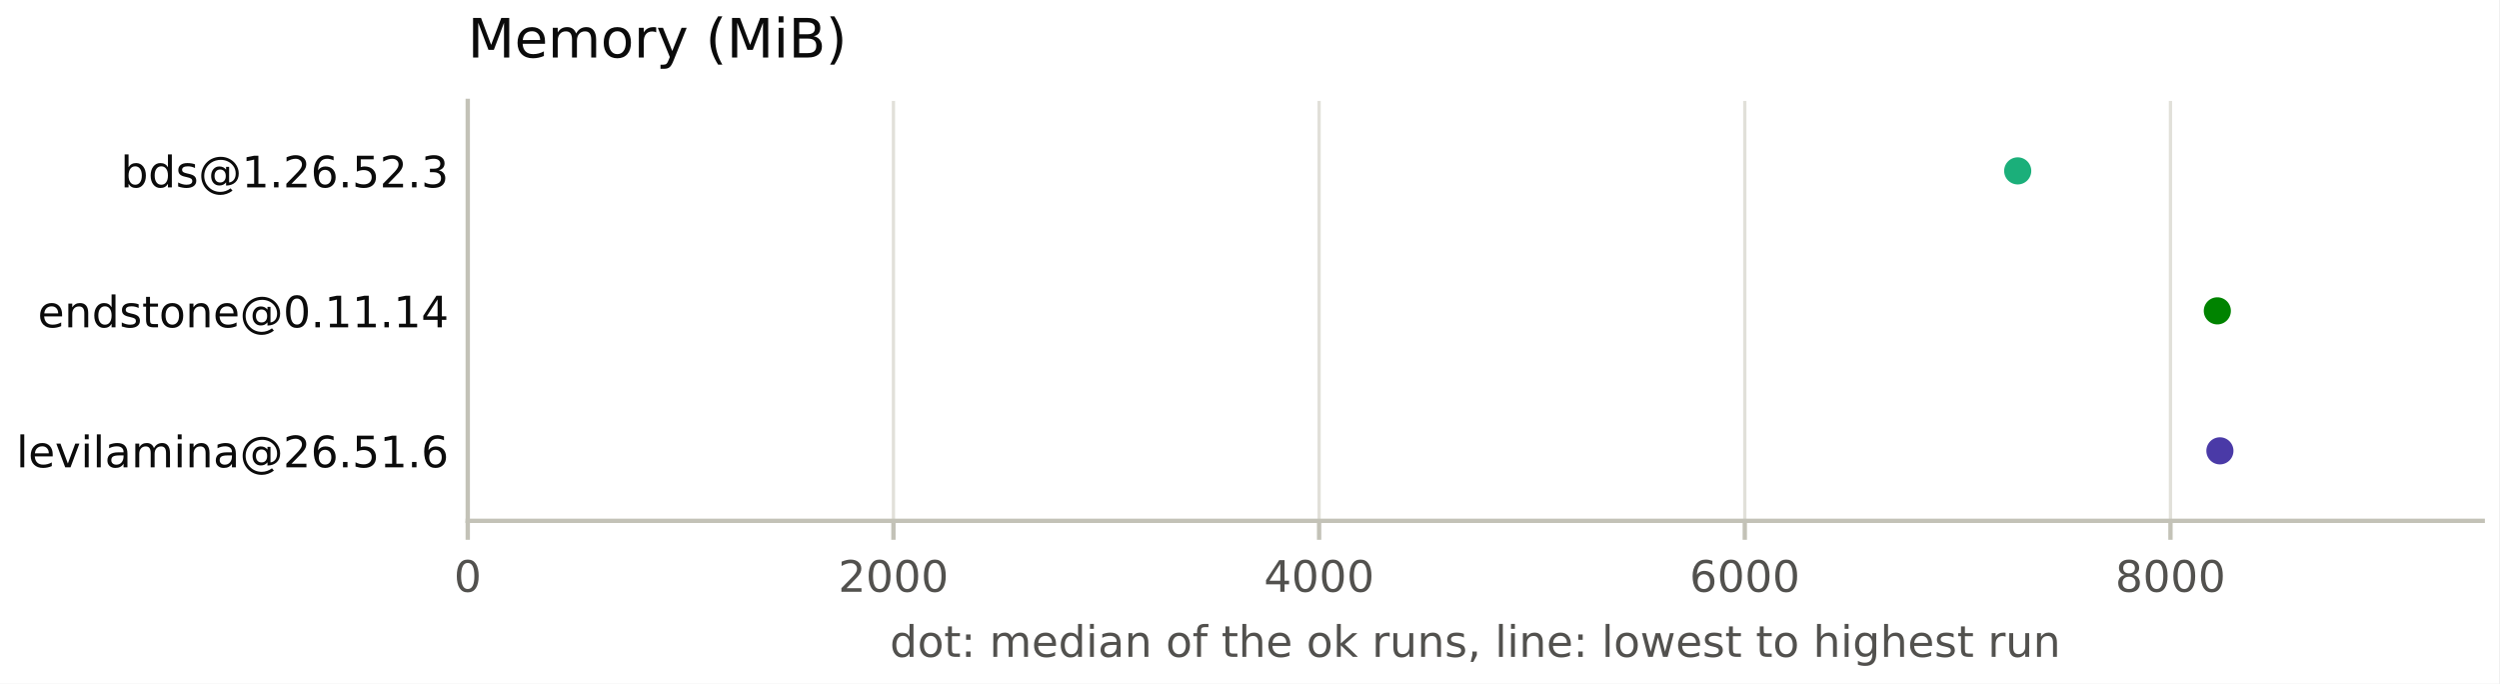
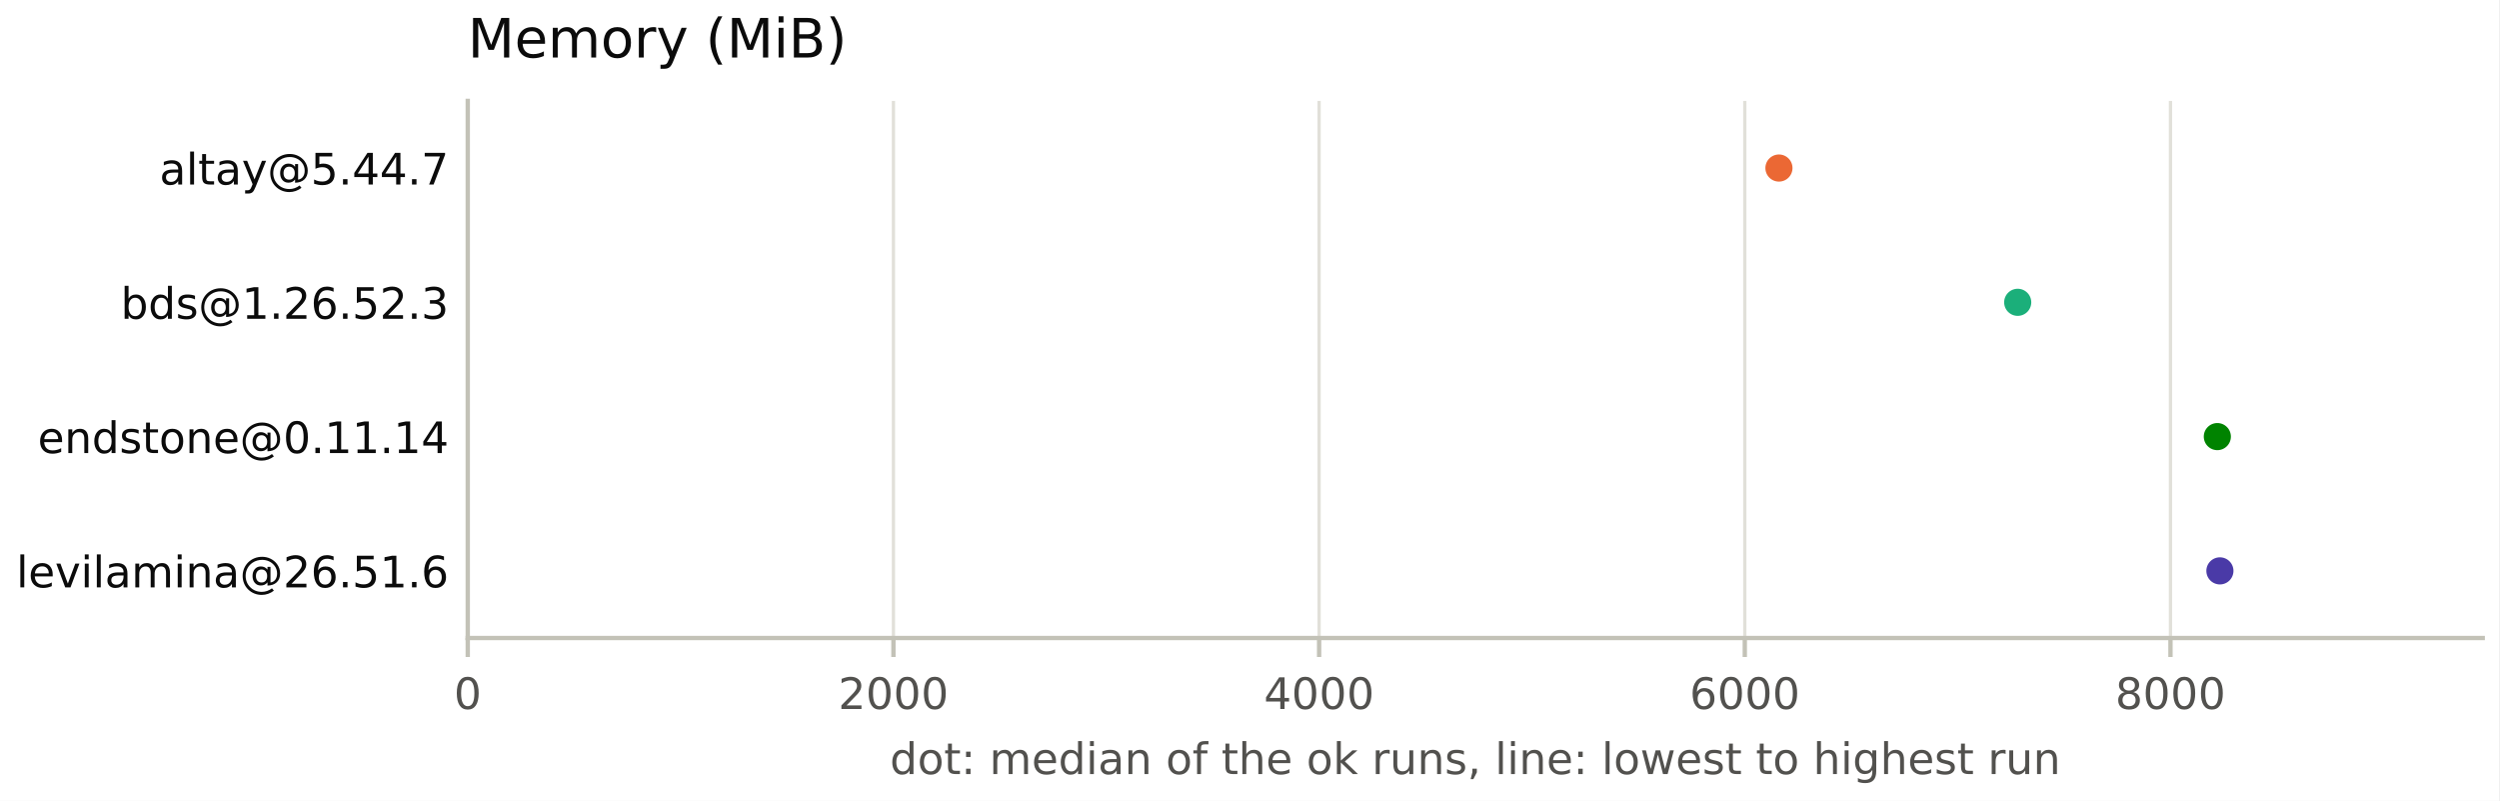
- <svg xmlns="http://www.w3.org/2000/svg" xmlns:xlink="http://www.w3.org/1999/xlink" width="460.8pt" height="126pt" viewBox="0 0 460.8 126" version="1.1">
+ <svg xmlns="http://www.w3.org/2000/svg" xmlns:xlink="http://www.w3.org/1999/xlink" width="460.8pt" height="147.6pt" viewBox="0 0 460.8 147.6" version="1.1">
  <defs>
    <style type="text/css">*{stroke-linejoin: round; stroke-linecap: butt}</style>
  </defs>
  <g id="figure_1">
    <g id="patch_1">
-       <path d="M 0 126  L 460.8 126  L 460.8 0  L 0 0  z " style="fill: #ffffff" />
+       <path d="M 0 147.6  L 460.8 147.6  L 460.8 0  L 0 0  z " style="fill: #ffffff" />
    </g>
    <g id="axes_1">
      <g id="patch_2">
-         <path d="M 86.25 95.999  L 457.8 95.999  L 457.8 18.599  L 86.25 18.599  z " style="fill: #ffffff" />
+         <path d="M 86.25 117.599  L 457.8 117.599  L 457.8 18.599  L 86.25 18.599  z " style="fill: #ffffff" />
      </g>
      <g id="matplotlib.axis_1">
        <g id="xtick_1">
          <g id="line2d_1">
-             <path d="M 86.25 95.999  L 86.25 18.599  " clip-path="url(#p5b6364bfe5)" style="fill: none; stroke: #e1e0d9; stroke-width: 0.6; stroke-linecap: square" />
+             <path d="M 86.25 117.599  L 86.25 18.599  " clip-path="url(#p828ba964da)" style="fill: none; stroke: #e1e0d9; stroke-width: 0.6; stroke-linecap: square" />
          </g>
          <g id="line2d_2">
            <defs>
-               <path id="m02d1c4ae77" d="M 0 0  L 0 3.5  " style="stroke: #c3c2b7; stroke-width: 0.8" />
+               <path id="ma0c1d98216" d="M 0 0  L 0 3.5  " style="stroke: #c3c2b7; stroke-width: 0.8" />
            </defs>
            <g>
-               <use xlink:href="#m02d1c4ae77" x="86.25" y="95.999" style="fill: #c3c2b7; stroke: #c3c2b7; stroke-width: 0.8" />
+               <use xlink:href="#ma0c1d98216" x="86.25" y="117.599" style="fill: #c3c2b7; stroke: #c3c2b7; stroke-width: 0.8" />
            </g>
          </g>
          <g id="text_1">
-             <g style="fill: #52514e" transform="translate(83.70524 109.0773) scale(0.08 -0.08)">
+             <g style="fill: #52514e" transform="translate(83.70524 130.6773) scale(0.08 -0.08)">
              <defs>
                <path id="DejaVuSans-13" d="M 2034 4250  Q 1547 4250 1301 3770  Q 1056 3291 1056 2328  Q 1056 1369 1301 889  Q 1547 409 2034 409  Q 2525 409 2770 889  Q 3016 1369 3016 2328  Q 3016 3291 2770 3770  Q 2525 4250 2034 4250  z M 2034 4750  Q 2819 4750 3233 4129  Q 3647 3509 3647 2328  Q 3647 1150 3233 529  Q 2819 -91 2034 -91  Q 1250 -91 836 529  Q 422 1150 422 2328  Q 422 3509 836 4129  Q 1250 4750 2034 4750  z " transform="scale(0.015625)" />
              </defs>
              <use xlink:href="#DejaVuSans-13" />
            </g>
          </g>
        </g>
        <g id="xtick_2">
          <g id="line2d_3">
-             <path d="M 164.743 95.999  L 164.743 18.599  " clip-path="url(#p5b6364bfe5)" style="fill: none; stroke: #e1e0d9; stroke-width: 0.6; stroke-linecap: square" />
+             <path d="M 164.743 117.599  L 164.743 18.599  " clip-path="url(#p828ba964da)" style="fill: none; stroke: #e1e0d9; stroke-width: 0.6; stroke-linecap: square" />
          </g>
          <g id="line2d_4">
            <g>
-               <use xlink:href="#m02d1c4ae77" x="164.743" y="95.999" style="fill: #c3c2b7; stroke: #c3c2b7; stroke-width: 0.8" />
+               <use xlink:href="#ma0c1d98216" x="164.743" y="117.599" style="fill: #c3c2b7; stroke: #c3c2b7; stroke-width: 0.8" />
            </g>
          </g>
          <g id="text_2">
-             <g style="fill: #52514e" transform="translate(154.5631 109.0773) scale(0.08 -0.08)">
+             <g style="fill: #52514e" transform="translate(154.5631 130.6773) scale(0.08 -0.08)">
              <defs>
                <path id="DejaVuSans-15" d="M 1228 531  L 3431 531  L 3431 0  L 469 0  L 469 531  Q 828 903 1448 1529  Q 2069 2156 2228 2338  Q 2531 2678 2651 2914  Q 2772 3150 2772 3378  Q 2772 3750 2511 3984  Q 2250 4219 1831 4219  Q 1534 4219 1204 4116  Q 875 4013 500 3803  L 500 4441  Q 881 4594 1212 4672  Q 1544 4750 1819 4750  Q 2544 4750 2975 4387  Q 3406 4025 3406 3419  Q 3406 3131 3298 2873  Q 3191 2616 2906 2266  Q 2828 2175 2409 1742  Q 1991 1309 1228 531  z " transform="scale(0.015625)" />
              </defs>
              <use xlink:href="#DejaVuSans-15" />
              <use xlink:href="#DejaVuSans-13" transform="translate(63.625 0)" />
              <use xlink:href="#DejaVuSans-13" transform="translate(127.25 0)" />
              <use xlink:href="#DejaVuSans-13" transform="translate(190.875 0)" />
            </g>
          </g>
        </g>
        <g id="xtick_3">
          <g id="line2d_5">
-             <path d="M 243.236 95.999  L 243.236 18.599  " clip-path="url(#p5b6364bfe5)" style="fill: none; stroke: #e1e0d9; stroke-width: 0.6; stroke-linecap: square" />
+             <path d="M 243.236 117.599  L 243.236 18.599  " clip-path="url(#p828ba964da)" style="fill: none; stroke: #e1e0d9; stroke-width: 0.6; stroke-linecap: square" />
          </g>
          <g id="line2d_6">
            <g>
-               <use xlink:href="#m02d1c4ae77" x="243.236" y="95.999" style="fill: #c3c2b7; stroke: #c3c2b7; stroke-width: 0.8" />
+               <use xlink:href="#ma0c1d98216" x="243.236" y="117.599" style="fill: #c3c2b7; stroke: #c3c2b7; stroke-width: 0.8" />
            </g>
          </g>
          <g id="text_3">
-             <g style="fill: #52514e" transform="translate(233.056 109.0773) scale(0.08 -0.08)">
+             <g style="fill: #52514e" transform="translate(233.056 130.6773) scale(0.08 -0.08)">
              <defs>
                <path id="DejaVuSans-17" d="M 2419 4116  L 825 1625  L 2419 1625  L 2419 4116  z M 2253 4666  L 3047 4666  L 3047 1625  L 3713 1625  L 3713 1100  L 3047 1100  L 3047 0  L 2419 0  L 2419 1100  L 313 1100  L 313 1709  L 2253 4666  z " transform="scale(0.015625)" />
              </defs>
              <use xlink:href="#DejaVuSans-17" />
              <use xlink:href="#DejaVuSans-13" transform="translate(63.625 0)" />
              <use xlink:href="#DejaVuSans-13" transform="translate(127.25 0)" />
              <use xlink:href="#DejaVuSans-13" transform="translate(190.875 0)" />
            </g>
          </g>
        </g>
        <g id="xtick_4">
          <g id="line2d_7">
-             <path d="M 321.729 95.999  L 321.729 18.599  " clip-path="url(#p5b6364bfe5)" style="fill: none; stroke: #e1e0d9; stroke-width: 0.6; stroke-linecap: square" />
+             <path d="M 321.729 117.599  L 321.729 18.599  " clip-path="url(#p828ba964da)" style="fill: none; stroke: #e1e0d9; stroke-width: 0.6; stroke-linecap: square" />
          </g>
          <g id="line2d_8">
            <g>
-               <use xlink:href="#m02d1c4ae77" x="321.729" y="95.999" style="fill: #c3c2b7; stroke: #c3c2b7; stroke-width: 0.8" />
+               <use xlink:href="#ma0c1d98216" x="321.729" y="117.599" style="fill: #c3c2b7; stroke: #c3c2b7; stroke-width: 0.8" />
            </g>
          </g>
          <g id="text_4">
-             <g style="fill: #52514e" transform="translate(311.5489 109.0773) scale(0.08 -0.08)">
+             <g style="fill: #52514e" transform="translate(311.5489 130.6773) scale(0.08 -0.08)">
              <defs>
                <path id="DejaVuSans-19" d="M 2113 2584  Q 1688 2584 1439 2293  Q 1191 2003 1191 1497  Q 1191 994 1439 701  Q 1688 409 2113 409  Q 2538 409 2786 701  Q 3034 994 3034 1497  Q 3034 2003 2786 2293  Q 2538 2584 2113 2584  z M 3366 4563  L 3366 3988  Q 3128 4100 2886 4159  Q 2644 4219 2406 4219  Q 1781 4219 1451 3797  Q 1122 3375 1075 2522  Q 1259 2794 1537 2939  Q 1816 3084 2150 3084  Q 2853 3084 3261 2657  Q 3669 2231 3669 1497  Q 3669 778 3244 343  Q 2819 -91 2113 -91  Q 1303 -91 875 529  Q 447 1150 447 2328  Q 447 3434 972 4092  Q 1497 4750 2381 4750  Q 2619 4750 2861 4703  Q 3103 4656 3366 4563  z " transform="scale(0.015625)" />
              </defs>
              <use xlink:href="#DejaVuSans-19" />
              <use xlink:href="#DejaVuSans-13" transform="translate(63.625 0)" />
              <use xlink:href="#DejaVuSans-13" transform="translate(127.25 0)" />
              <use xlink:href="#DejaVuSans-13" transform="translate(190.875 0)" />
            </g>
          </g>
        </g>
        <g id="xtick_5">
          <g id="line2d_9">
-             <path d="M 400.222 95.999  L 400.222 18.599  " clip-path="url(#p5b6364bfe5)" style="fill: none; stroke: #e1e0d9; stroke-width: 0.6; stroke-linecap: square" />
+             <path d="M 400.222 117.599  L 400.222 18.599  " clip-path="url(#p828ba964da)" style="fill: none; stroke: #e1e0d9; stroke-width: 0.6; stroke-linecap: square" />
          </g>
          <g id="line2d_10">
            <g>
-               <use xlink:href="#m02d1c4ae77" x="400.222" y="95.999" style="fill: #c3c2b7; stroke: #c3c2b7; stroke-width: 0.8" />
+               <use xlink:href="#ma0c1d98216" x="400.222" y="117.599" style="fill: #c3c2b7; stroke: #c3c2b7; stroke-width: 0.8" />
            </g>
          </g>
          <g id="text_5">
-             <g style="fill: #52514e" transform="translate(390.0418 109.0773) scale(0.08 -0.08)">
+             <g style="fill: #52514e" transform="translate(390.0418 130.6773) scale(0.08 -0.08)">
              <defs>
                <path id="DejaVuSans-1b" d="M 2034 2216  Q 1584 2216 1326 1975  Q 1069 1734 1069 1313  Q 1069 891 1326 650  Q 1584 409 2034 409  Q 2484 409 2743 651  Q 3003 894 3003 1313  Q 3003 1734 2745 1975  Q 2488 2216 2034 2216  z M 1403 2484  Q 997 2584 770 2862  Q 544 3141 544 3541  Q 544 4100 942 4425  Q 1341 4750 2034 4750  Q 2731 4750 3128 4425  Q 3525 4100 3525 3541  Q 3525 3141 3298 2862  Q 3072 2584 2669 2484  Q 3125 2378 3379 2068  Q 3634 1759 3634 1313  Q 3634 634 3220 271  Q 2806 -91 2034 -91  Q 1263 -91 848 271  Q 434 634 434 1313  Q 434 1759 690 2068  Q 947 2378 1403 2484  z M 1172 3481  Q 1172 3119 1398 2916  Q 1625 2713 2034 2713  Q 2441 2713 2670 2916  Q 2900 3119 2900 3481  Q 2900 3844 2670 4047  Q 2441 4250 2034 4250  Q 1625 4250 1398 4047  Q 1172 3844 1172 3481  z " transform="scale(0.015625)" />
              </defs>
              <use xlink:href="#DejaVuSans-1b" />
              <use xlink:href="#DejaVuSans-13" transform="translate(63.625 0)" />
              <use xlink:href="#DejaVuSans-13" transform="translate(127.25 0)" />
              <use xlink:href="#DejaVuSans-13" transform="translate(190.875 0)" />
            </g>
          </g>
        </g>
        <g id="text_6">
-           <g style="fill: #52514e" transform="translate(164.0894 121.0779) scale(0.08 -0.08)">
+           <g style="fill: #52514e" transform="translate(164.0894 142.6779) scale(0.08 -0.08)">
            <defs>
              <path id="DejaVuSans-47" d="M 2906 2969  L 2906 4863  L 3481 4863  L 3481 0  L 2906 0  L 2906 525  Q 2725 213 2448 61  Q 2172 -91 1784 -91  Q 1150 -91 751 415  Q 353 922 353 1747  Q 353 2572 751 3078  Q 1150 3584 1784 3584  Q 2172 3584 2448 3432  Q 2725 3281 2906 2969  z M 947 1747  Q 947 1113 1208 752  Q 1469 391 1925 391  Q 2381 391 2643 752  Q 2906 1113 2906 1747  Q 2906 2381 2643 2742  Q 2381 3103 1925 3103  Q 1469 3103 1208 2742  Q 947 2381 947 1747  z " transform="scale(0.015625)" />
              <path id="DejaVuSans-52" d="M 1959 3097  Q 1497 3097 1228 2736  Q 959 2375 959 1747  Q 959 1119 1226 758  Q 1494 397 1959 397  Q 2419 397 2687 759  Q 2956 1122 2956 1747  Q 2956 2369 2687 2733  Q 2419 3097 1959 3097  z M 1959 3584  Q 2709 3584 3137 3096  Q 3566 2609 3566 1747  Q 3566 888 3137 398  Q 2709 -91 1959 -91  Q 1206 -91 779 398  Q 353 888 353 1747  Q 353 2609 779 3096  Q 1206 3584 1959 3584  z " transform="scale(0.015625)" />
              <path id="DejaVuSans-57" d="M 1172 4494  L 1172 3500  L 2356 3500  L 2356 3053  L 1172 3053  L 1172 1153  Q 1172 725 1289 603  Q 1406 481 1766 481  L 2356 481  L 2356 0  L 1766 0  Q 1100 0 847 248  Q 594 497 594 1153  L 594 3053  L 172 3053  L 172 3500  L 594 3500  L 594 4494  L 1172 4494  z " transform="scale(0.015625)" />
              <path id="DejaVuSans-1d" d="M 750 794  L 1409 794  L 1409 0  L 750 0  L 750 794  z M 750 3309  L 1409 3309  L 1409 2516  L 750 2516  L 750 3309  z " transform="scale(0.015625)" />
              <path id="DejaVuSans-3" transform="scale(0.015625)" />
              <path id="DejaVuSans-50" d="M 3328 2828  Q 3544 3216 3844 3400  Q 4144 3584 4550 3584  Q 5097 3584 5394 3201  Q 5691 2819 5691 2113  L 5691 0  L 5113 0  L 5113 2094  Q 5113 2597 4934 2840  Q 4756 3084 4391 3084  Q 3944 3084 3684 2787  Q 3425 2491 3425 1978  L 3425 0  L 2847 0  L 2847 2094  Q 2847 2600 2669 2842  Q 2491 3084 2119 3084  Q 1678 3084 1418 2786  Q 1159 2488 1159 1978  L 1159 0  L 581 0  L 581 3500  L 1159 3500  L 1159 2956  Q 1356 3278 1631 3431  Q 1906 3584 2284 3584  Q 2666 3584 2933 3390  Q 3200 3197 3328 2828  z " transform="scale(0.015625)" />
              <path id="DejaVuSans-48" d="M 3597 1894  L 3597 1613  L 953 1613  Q 991 1019 1311 708  Q 1631 397 2203 397  Q 2534 397 2845 478  Q 3156 559 3463 722  L 3463 178  Q 3153 47 2828 -22  Q 2503 -91 2169 -91  Q 1331 -91 842 396  Q 353 884 353 1716  Q 353 2575 817 3079  Q 1281 3584 2069 3584  Q 2775 3584 3186 3129  Q 3597 2675 3597 1894  z M 3022 2063  Q 3016 2534 2758 2815  Q 2500 3097 2075 3097  Q 1594 3097 1305 2825  Q 1016 2553 972 2059  L 3022 2063  z " transform="scale(0.015625)" />
              <path id="DejaVuSans-4c" d="M 603 3500  L 1178 3500  L 1178 0  L 603 0  L 603 3500  z M 603 4863  L 1178 4863  L 1178 4134  L 603 4134  L 603 4863  z " transform="scale(0.015625)" />
              <path id="DejaVuSans-44" d="M 2194 1759  Q 1497 1759 1228 1600  Q 959 1441 959 1056  Q 959 750 1161 570  Q 1363 391 1709 391  Q 2188 391 2477 730  Q 2766 1069 2766 1631  L 2766 1759  L 2194 1759  z M 3341 1997  L 3341 0  L 2766 0  L 2766 531  Q 2569 213 2275 61  Q 1981 -91 1556 -91  Q 1019 -91 701 211  Q 384 513 384 1019  Q 384 1609 779 1909  Q 1175 2209 1959 2209  L 2766 2209  L 2766 2266  Q 2766 2663 2505 2880  Q 2244 3097 1772 3097  Q 1472 3097 1187 3025  Q 903 2953 641 2809  L 641 3341  Q 956 3463 1253 3523  Q 1550 3584 1831 3584  Q 2591 3584 2966 3190  Q 3341 2797 3341 1997  z " transform="scale(0.015625)" />
              <path id="DejaVuSans-51" d="M 3513 2113  L 3513 0  L 2938 0  L 2938 2094  Q 2938 2591 2744 2837  Q 2550 3084 2163 3084  Q 1697 3084 1428 2787  Q 1159 2491 1159 1978  L 1159 0  L 581 0  L 581 3500  L 1159 3500  L 1159 2956  Q 1366 3272 1645 3428  Q 1925 3584 2291 3584  Q 2894 3584 3203 3211  Q 3513 2838 3513 2113  z " transform="scale(0.015625)" />
              <path id="DejaVuSans-49" d="M 2375 4863  L 2375 4384  L 1825 4384  Q 1516 4384 1395 4259  Q 1275 4134 1275 3809  L 1275 3500  L 2222 3500  L 2222 3053  L 1275 3053  L 1275 0  L 697 0  L 697 3053  L 147 3053  L 147 3500  L 697 3500  L 697 3744  Q 697 4328 969 4595  Q 1241 4863 1831 4863  L 2375 4863  z " transform="scale(0.015625)" />
              <path id="DejaVuSans-4b" d="M 3513 2113  L 3513 0  L 2938 0  L 2938 2094  Q 2938 2591 2744 2837  Q 2550 3084 2163 3084  Q 1697 3084 1428 2787  Q 1159 2491 1159 1978  L 1159 0  L 581 0  L 581 4863  L 1159 4863  L 1159 2956  Q 1366 3272 1645 3428  Q 1925 3584 2291 3584  Q 2894 3584 3203 3211  Q 3513 2838 3513 2113  z " transform="scale(0.015625)" />
              <path id="DejaVuSans-4e" d="M 581 4863  L 1159 4863  L 1159 1991  L 2875 3500  L 3609 3500  L 1753 1863  L 3688 0  L 2938 0  L 1159 1709  L 1159 0  L 581 0  L 581 4863  z " transform="scale(0.015625)" />
              <path id="DejaVuSans-55" d="M 2631 2963  Q 2534 3019 2420 3045  Q 2306 3072 2169 3072  Q 1681 3072 1420 2755  Q 1159 2438 1159 1844  L 1159 0  L 581 0  L 581 3500  L 1159 3500  L 1159 2956  Q 1341 3275 1631 3429  Q 1922 3584 2338 3584  Q 2397 3584 2469 3576  Q 2541 3569 2628 3553  L 2631 2963  z " transform="scale(0.015625)" />
              <path id="DejaVuSans-58" d="M 544 1381  L 544 3500  L 1119 3500  L 1119 1403  Q 1119 906 1312 657  Q 1506 409 1894 409  Q 2359 409 2629 706  Q 2900 1003 2900 1516  L 2900 3500  L 3475 3500  L 3475 0  L 2900 0  L 2900 538  Q 2691 219 2414 64  Q 2138 -91 1772 -91  Q 1169 -91 856 284  Q 544 659 544 1381  z M 1991 3584  L 1991 3584  z " transform="scale(0.015625)" />
              <path id="DejaVuSans-56" d="M 2834 3397  L 2834 2853  Q 2591 2978 2328 3040  Q 2066 3103 1784 3103  Q 1356 3103 1142 2972  Q 928 2841 928 2578  Q 928 2378 1081 2264  Q 1234 2150 1697 2047  L 1894 2003  Q 2506 1872 2764 1633  Q 3022 1394 3022 966  Q 3022 478 2636 193  Q 2250 -91 1575 -91  Q 1294 -91 989 -36  Q 684 19 347 128  L 347 722  Q 666 556 975 473  Q 1284 391 1588 391  Q 1994 391 2212 530  Q 2431 669 2431 922  Q 2431 1156 2273 1281  Q 2116 1406 1581 1522  L 1381 1569  Q 847 1681 609 1914  Q 372 2147 372 2553  Q 372 3047 722 3315  Q 1072 3584 1716 3584  Q 2034 3584 2315 3537  Q 2597 3491 2834 3397  z " transform="scale(0.015625)" />
              <path id="DejaVuSans-f" d="M 750 794  L 1409 794  L 1409 256  L 897 -744  L 494 -744  L 750 256  L 750 794  z " transform="scale(0.015625)" />
              <path id="DejaVuSans-4f" d="M 603 4863  L 1178 4863  L 1178 0  L 603 0  L 603 4863  z " transform="scale(0.015625)" />
              <path id="DejaVuSans-5a" d="M 269 3500  L 844 3500  L 1563 769  L 2278 3500  L 2956 3500  L 3675 769  L 4391 3500  L 4966 3500  L 4050 0  L 3372 0  L 2619 2869  L 1863 0  L 1184 0  L 269 3500  z " transform="scale(0.015625)" />
              <path id="DejaVuSans-4a" d="M 2906 1791  Q 2906 2416 2648 2759  Q 2391 3103 1925 3103  Q 1463 3103 1205 2759  Q 947 2416 947 1791  Q 947 1169 1205 825  Q 1463 481 1925 481  Q 2391 481 2648 825  Q 2906 1169 2906 1791  z M 3481 434  Q 3481 -459 3084 -895  Q 2688 -1331 1869 -1331  Q 1566 -1331 1297 -1286  Q 1028 -1241 775 -1147  L 775 -588  Q 1028 -725 1275 -790  Q 1522 -856 1778 -856  Q 2344 -856 2625 -561  Q 2906 -266 2906 331  L 2906 616  Q 2728 306 2450 153  Q 2172 0 1784 0  Q 1141 0 747 490  Q 353 981 353 1791  Q 353 2603 747 3093  Q 1141 3584 1784 3584  Q 2172 3584 2450 3431  Q 2728 3278 2906 2969  L 2906 3500  L 3481 3500  L 3481 434  z " transform="scale(0.015625)" />
            </defs>
            <use xlink:href="#DejaVuSans-47" />
            <use xlink:href="#DejaVuSans-52" transform="translate(63.48438 0)" />
            <use xlink:href="#DejaVuSans-57" transform="translate(124.6719 0)" />
            <use xlink:href="#DejaVuSans-1d" transform="translate(163.875 0)" />
            <use xlink:href="#DejaVuSans-3" transform="translate(197.5625 0)" />
            <use xlink:href="#DejaVuSans-50" transform="translate(229.3438 0)" />
            <use xlink:href="#DejaVuSans-48" transform="translate(326.75 0)" />
            <use xlink:href="#DejaVuSans-47" transform="translate(388.2812 0)" />
            <use xlink:href="#DejaVuSans-4c" transform="translate(451.7656 0)" />
            <use xlink:href="#DejaVuSans-44" transform="translate(479.5469 0)" />
            <use xlink:href="#DejaVuSans-51" transform="translate(540.8281 0)" />
            <use xlink:href="#DejaVuSans-3" transform="translate(604.2031 0)" />
            <use xlink:href="#DejaVuSans-52" transform="translate(635.9844 0)" />
            <use xlink:href="#DejaVuSans-49" transform="translate(697.1719 0)" />
            <use xlink:href="#DejaVuSans-3" transform="translate(732.375 0)" />
            <use xlink:href="#DejaVuSans-57" transform="translate(764.1562 0)" />
            <use xlink:href="#DejaVuSans-4b" transform="translate(803.3594 0)" />
            <use xlink:href="#DejaVuSans-48" transform="translate(866.7344 0)" />
            <use xlink:href="#DejaVuSans-3" transform="translate(928.2656 0)" />
            <use xlink:href="#DejaVuSans-52" transform="translate(960.0469 0)" />
            <use xlink:href="#DejaVuSans-4e" transform="translate(1021.234 0)" />
            <use xlink:href="#DejaVuSans-3" transform="translate(1079.141 0)" />
            <use xlink:href="#DejaVuSans-55" transform="translate(1110.922 0)" />
            <use xlink:href="#DejaVuSans-58" transform="translate(1152.031 0)" />
            <use xlink:href="#DejaVuSans-51" transform="translate(1215.406 0)" />
            <use xlink:href="#DejaVuSans-56" transform="translate(1278.781 0)" />
            <use xlink:href="#DejaVuSans-f" transform="translate(1330.875 0)" />
            <use xlink:href="#DejaVuSans-3" transform="translate(1362.656 0)" />
            <use xlink:href="#DejaVuSans-4f" transform="translate(1394.438 0)" />
            <use xlink:href="#DejaVuSans-4c" transform="translate(1422.219 0)" />
            <use xlink:href="#DejaVuSans-51" transform="translate(1450 0)" />
            <use xlink:href="#DejaVuSans-48" transform="translate(1513.375 0)" />
            <use xlink:href="#DejaVuSans-1d" transform="translate(1574.906 0)" />
            <use xlink:href="#DejaVuSans-3" transform="translate(1608.594 0)" />
            <use xlink:href="#DejaVuSans-4f" transform="translate(1640.375 0)" />
            <use xlink:href="#DejaVuSans-52" transform="translate(1668.156 0)" />
            <use xlink:href="#DejaVuSans-5a" transform="translate(1729.344 0)" />
            <use xlink:href="#DejaVuSans-48" transform="translate(1811.125 0)" />
            <use xlink:href="#DejaVuSans-56" transform="translate(1872.656 0)" />
            <use xlink:href="#DejaVuSans-57" transform="translate(1924.75 0)" />
            <use xlink:href="#DejaVuSans-3" transform="translate(1963.953 0)" />
            <use xlink:href="#DejaVuSans-57" transform="translate(1995.734 0)" />
            <use xlink:href="#DejaVuSans-52" transform="translate(2034.938 0)" />
            <use xlink:href="#DejaVuSans-3" transform="translate(2096.125 0)" />
            <use xlink:href="#DejaVuSans-4b" transform="translate(2127.906 0)" />
            <use xlink:href="#DejaVuSans-4c" transform="translate(2191.281 0)" />
            <use xlink:href="#DejaVuSans-4a" transform="translate(2219.062 0)" />
            <use xlink:href="#DejaVuSans-4b" transform="translate(2282.547 0)" />
            <use xlink:href="#DejaVuSans-48" transform="translate(2345.922 0)" />
            <use xlink:href="#DejaVuSans-56" transform="translate(2407.453 0)" />
            <use xlink:href="#DejaVuSans-57" transform="translate(2459.547 0)" />
            <use xlink:href="#DejaVuSans-3" transform="translate(2498.75 0)" />
            <use xlink:href="#DejaVuSans-55" transform="translate(2530.531 0)" />
            <use xlink:href="#DejaVuSans-58" transform="translate(2571.641 0)" />
            <use xlink:href="#DejaVuSans-51" transform="translate(2635.016 0)" />
          </g>
        </g>
      </g>
      <g id="matplotlib.axis_2">
        <g id="ytick_1">
          <g id="line2d_11" />
          <g id="text_7">
-             <g style="fill: #0b0b0b" transform="translate(22.25774 34.53813) scale(0.08 -0.08)">
+             <g style="fill: #0b0b0b" transform="translate(29.40649 34.01311) scale(0.08 -0.08)">
+               <defs>
+                 <path id="DejaVuSans-5c" d="M 2059 -325  Q 1816 -950 1584 -1140  Q 1353 -1331 966 -1331  L 506 -1331  L 506 -850  L 844 -850  Q 1081 -850 1212 -737  Q 1344 -625 1503 -206  L 1606 56  L 191 3500  L 800 3500  L 1894 763  L 2988 3500  L 3597 3500  L 2059 -325  z " transform="scale(0.015625)" />
+                 <path id="DejaVuSans-23" d="M 2381 1678  Q 2381 1231 2603 976  Q 2825 722 3213 722  Q 3597 722 3817 978  Q 4038 1234 4038 1678  Q 4038 2116 3813 2373  Q 3588 2631 3206 2631  Q 2828 2631 2604 2375  Q 2381 2119 2381 1678  z M 4084 744  Q 3897 503 3655 389  Q 3413 275 3091 275  Q 2553 275 2217 664  Q 1881 1053 1881 1678  Q 1881 2303 2218 2693  Q 2556 3084 3091 3084  Q 3413 3084 3656 2967  Q 3900 2850 4084 2613  L 4084 3022  L 4531 3022  L 4531 722  Q 4988 791 5245 1139  Q 5503 1488 5503 2041  Q 5503 2375 5404 2669  Q 5306 2963 5106 3213  Q 4781 3622 4314 3839  Q 3847 4056 3297 4056  Q 2913 4056 2559 3954  Q 2206 3853 1906 3653  Q 1416 3334 1139 2817  Q 863 2300 863 1697  Q 863 1200 1042 765  Q 1222 331 1563 0  Q 1891 -325 2322 -495  Q 2753 -666 3244 -666  Q 3647 -666 4036 -530  Q 4425 -394 4750 -141  L 5031 -488  Q 4641 -791 4180 -952  Q 3719 -1113 3244 -1113  Q 2666 -1113 2153 -908  Q 1641 -703 1241 -313  Q 841 78 631 592  Q 422 1106 422 1697  Q 422 2266 634 2781  Q 847 3297 1241 3688  Q 1644 4084 2172 4295  Q 2700 4506 3291 4506  Q 3953 4506 4520 4234  Q 5088 3963 5472 3463  Q 5706 3156 5829 2797  Q 5953 2438 5953 2053  Q 5953 1231 5456 756  Q 4959 281 4084 263  L 4084 744  z " transform="scale(0.015625)" />
+                 <path id="DejaVuSans-18" d="M 691 4666  L 3169 4666  L 3169 4134  L 1269 4134  L 1269 2991  Q 1406 3038 1543 3061  Q 1681 3084 1819 3084  Q 2600 3084 3056 2656  Q 3513 2228 3513 1497  Q 3513 744 3044 326  Q 2575 -91 1722 -91  Q 1428 -91 1123 -41  Q 819 9 494 109  L 494 744  Q 775 591 1075 516  Q 1375 441 1709 441  Q 2250 441 2565 725  Q 2881 1009 2881 1497  Q 2881 1984 2565 2268  Q 2250 2553 1709 2553  Q 1456 2553 1204 2497  Q 953 2441 691 2322  L 691 4666  z " transform="scale(0.015625)" />
+                 <path id="DejaVuSans-11" d="M 684 794  L 1344 794  L 1344 0  L 684 0  L 684 794  z " transform="scale(0.015625)" />
+                 <path id="DejaVuSans-1a" d="M 525 4666  L 3525 4666  L 3525 4397  L 1831 0  L 1172 0  L 2766 4134  L 525 4134  L 525 4666  z " transform="scale(0.015625)" />
+               </defs>
+               <use xlink:href="#DejaVuSans-44" />
+               <use xlink:href="#DejaVuSans-4f" transform="translate(61.28125 0)" />
+               <use xlink:href="#DejaVuSans-57" transform="translate(89.0625 0)" />
+               <use xlink:href="#DejaVuSans-44" transform="translate(128.2656 0)" />
+               <use xlink:href="#DejaVuSans-5c" transform="translate(189.5469 0)" />
+               <use xlink:href="#DejaVuSans-23" transform="translate(248.7344 0)" />
+               <use xlink:href="#DejaVuSans-18" transform="translate(348.7344 0)" />
+               <use xlink:href="#DejaVuSans-11" transform="translate(412.3594 0)" />
+               <use xlink:href="#DejaVuSans-17" transform="translate(444.1406 0)" />
+               <use xlink:href="#DejaVuSans-17" transform="translate(507.7656 0)" />
+               <use xlink:href="#DejaVuSans-11" transform="translate(571.3906 0)" />
+               <use xlink:href="#DejaVuSans-1a" transform="translate(603.1719 0)" />
+             </g>
+           </g>
+         </g>
+         <g id="ytick_2">
+           <g id="line2d_12" />
+           <g id="text_8">
+             <g style="fill: #0b0b0b" transform="translate(22.25774 58.76322) scale(0.08 -0.08)">
              <defs>
                <path id="DejaVuSans-45" d="M 3116 1747  Q 3116 2381 2855 2742  Q 2594 3103 2138 3103  Q 1681 3103 1420 2742  Q 1159 2381 1159 1747  Q 1159 1113 1420 752  Q 1681 391 2138 391  Q 2594 391 2855 752  Q 3116 1113 3116 1747  z M 1159 2969  Q 1341 3281 1617 3432  Q 1894 3584 2278 3584  Q 2916 3584 3314 3078  Q 3713 2572 3713 1747  Q 3713 922 3314 415  Q 2916 -91 2278 -91  Q 1894 -91 1617 61  Q 1341 213 1159 525  L 1159 0  L 581 0  L 581 4863  L 1159 4863  L 1159 2969  z " transform="scale(0.015625)" />
-                 <path id="DejaVuSans-23" d="M 2381 1678  Q 2381 1231 2603 976  Q 2825 722 3213 722  Q 3597 722 3817 978  Q 4038 1234 4038 1678  Q 4038 2116 3813 2373  Q 3588 2631 3206 2631  Q 2828 2631 2604 2375  Q 2381 2119 2381 1678  z M 4084 744  Q 3897 503 3655 389  Q 3413 275 3091 275  Q 2553 275 2217 664  Q 1881 1053 1881 1678  Q 1881 2303 2218 2693  Q 2556 3084 3091 3084  Q 3413 3084 3656 2967  Q 3900 2850 4084 2613  L 4084 3022  L 4531 3022  L 4531 722  Q 4988 791 5245 1139  Q 5503 1488 5503 2041  Q 5503 2375 5404 2669  Q 5306 2963 5106 3213  Q 4781 3622 4314 3839  Q 3847 4056 3297 4056  Q 2913 4056 2559 3954  Q 2206 3853 1906 3653  Q 1416 3334 1139 2817  Q 863 2300 863 1697  Q 863 1200 1042 765  Q 1222 331 1563 0  Q 1891 -325 2322 -495  Q 2753 -666 3244 -666  Q 3647 -666 4036 -530  Q 4425 -394 4750 -141  L 5031 -488  Q 4641 -791 4180 -952  Q 3719 -1113 3244 -1113  Q 2666 -1113 2153 -908  Q 1641 -703 1241 -313  Q 841 78 631 592  Q 422 1106 422 1697  Q 422 2266 634 2781  Q 847 3297 1241 3688  Q 1644 4084 2172 4295  Q 2700 4506 3291 4506  Q 3953 4506 4520 4234  Q 5088 3963 5472 3463  Q 5706 3156 5829 2797  Q 5953 2438 5953 2053  Q 5953 1231 5456 756  Q 4959 281 4084 263  L 4084 744  z " transform="scale(0.015625)" />
                <path id="DejaVuSans-14" d="M 794 531  L 1825 531  L 1825 4091  L 703 3866  L 703 4441  L 1819 4666  L 2450 4666  L 2450 531  L 3481 531  L 3481 0  L 794 0  L 794 531  z " transform="scale(0.015625)" />
-                 <path id="DejaVuSans-11" d="M 684 794  L 1344 794  L 1344 0  L 684 0  L 684 794  z " transform="scale(0.015625)" />
-                 <path id="DejaVuSans-18" d="M 691 4666  L 3169 4666  L 3169 4134  L 1269 4134  L 1269 2991  Q 1406 3038 1543 3061  Q 1681 3084 1819 3084  Q 2600 3084 3056 2656  Q 3513 2228 3513 1497  Q 3513 744 3044 326  Q 2575 -91 1722 -91  Q 1428 -91 1123 -41  Q 819 9 494 109  L 494 744  Q 775 591 1075 516  Q 1375 441 1709 441  Q 2250 441 2565 725  Q 2881 1009 2881 1497  Q 2881 1984 2565 2268  Q 2250 2553 1709 2553  Q 1456 2553 1204 2497  Q 953 2441 691 2322  L 691 4666  z " transform="scale(0.015625)" />
                <path id="DejaVuSans-16" d="M 2597 2516  Q 3050 2419 3304 2112  Q 3559 1806 3559 1356  Q 3559 666 3084 287  Q 2609 -91 1734 -91  Q 1441 -91 1130 -33  Q 819 25 488 141  L 488 750  Q 750 597 1062 519  Q 1375 441 1716 441  Q 2309 441 2620 675  Q 2931 909 2931 1356  Q 2931 1769 2642 2001  Q 2353 2234 1838 2234  L 1294 2234  L 1294 2753  L 1863 2753  Q 2328 2753 2575 2939  Q 2822 3125 2822 3475  Q 2822 3834 2567 4026  Q 2313 4219 1838 4219  Q 1578 4219 1281 4162  Q 984 4106 628 3988  L 628 4550  Q 988 4650 1302 4700  Q 1616 4750 1894 4750  Q 2613 4750 3031 4423  Q 3450 4097 3450 3541  Q 3450 3153 3228 2886  Q 3006 2619 2597 2516  z " transform="scale(0.015625)" />
              </defs>
              <use xlink:href="#DejaVuSans-45" />
              <use xlink:href="#DejaVuSans-47" transform="translate(63.48438 0)" />
              <use xlink:href="#DejaVuSans-56" transform="translate(126.9688 0)" />
              <use xlink:href="#DejaVuSans-23" transform="translate(179.0625 0)" />
              <use xlink:href="#DejaVuSans-14" transform="translate(279.0625 0)" />
              <use xlink:href="#DejaVuSans-11" transform="translate(342.6875 0)" />
              <use xlink:href="#DejaVuSans-15" transform="translate(374.4688 0)" />
              <use xlink:href="#DejaVuSans-19" transform="translate(438.0938 0)" />
              <use xlink:href="#DejaVuSans-11" transform="translate(501.7188 0)" />
              <use xlink:href="#DejaVuSans-18" transform="translate(533.5 0)" />
              <use xlink:href="#DejaVuSans-15" transform="translate(597.125 0)" />
              <use xlink:href="#DejaVuSans-11" transform="translate(660.75 0)" />
              <use xlink:href="#DejaVuSans-16" transform="translate(692.5312 0)" />
            </g>
          </g>
        </g>
-         <g id="ytick_2">
-           <g id="line2d_12" />
-           <g id="text_8">
-             <g style="fill: #0b0b0b" transform="translate(6.95274 60.33828) scale(0.08 -0.08)">
+         <g id="ytick_3">
+           <g id="line2d_13" />
+           <g id="text_9">
+             <g style="fill: #0b0b0b" transform="translate(6.95274 83.51334) scale(0.08 -0.08)">
              <use xlink:href="#DejaVuSans-48" />
              <use xlink:href="#DejaVuSans-51" transform="translate(61.53125 0)" />
              <use xlink:href="#DejaVuSans-47" transform="translate(124.9062 0)" />
              <use xlink:href="#DejaVuSans-56" transform="translate(188.3906 0)" />
              <use xlink:href="#DejaVuSans-57" transform="translate(240.4844 0)" />
              <use xlink:href="#DejaVuSans-52" transform="translate(279.6875 0)" />
              <use xlink:href="#DejaVuSans-51" transform="translate(340.875 0)" />
              <use xlink:href="#DejaVuSans-48" transform="translate(404.25 0)" />
              <use xlink:href="#DejaVuSans-23" transform="translate(465.7812 0)" />
              <use xlink:href="#DejaVuSans-13" transform="translate(565.7812 0)" />
              <use xlink:href="#DejaVuSans-11" transform="translate(629.4062 0)" />
              <use xlink:href="#DejaVuSans-14" transform="translate(661.1875 0)" />
              <use xlink:href="#DejaVuSans-14" transform="translate(724.8125 0)" />
              <use xlink:href="#DejaVuSans-11" transform="translate(788.4375 0)" />
              <use xlink:href="#DejaVuSans-14" transform="translate(820.2188 0)" />
              <use xlink:href="#DejaVuSans-17" transform="translate(883.8438 0)" />
            </g>
          </g>
        </g>
-         <g id="ytick_3">
-           <g id="line2d_13" />
-           <g id="text_9">
-             <g style="fill: #0b0b0b" transform="translate(3.00024 86.13843) scale(0.08 -0.08)">
+         <g id="ytick_4">
+           <g id="line2d_14" />
+           <g id="text_10">
+             <g style="fill: #0b0b0b" transform="translate(3.00024 108.2635) scale(0.08 -0.08)">
              <defs>
                <path id="DejaVuSans-59" d="M 191 3500  L 800 3500  L 1894 563  L 2988 3500  L 3597 3500  L 2284 0  L 1503 0  L 191 3500  z " transform="scale(0.015625)" />
              </defs>
              <use xlink:href="#DejaVuSans-4f" />
              <use xlink:href="#DejaVuSans-48" transform="translate(27.78125 0)" />
              <use xlink:href="#DejaVuSans-59" transform="translate(89.3125 0)" />
              <use xlink:href="#DejaVuSans-4c" transform="translate(148.5 0)" />
              <use xlink:href="#DejaVuSans-4f" transform="translate(176.2812 0)" />
              <use xlink:href="#DejaVuSans-44" transform="translate(204.0625 0)" />
              <use xlink:href="#DejaVuSans-50" transform="translate(265.3438 0)" />
              <use xlink:href="#DejaVuSans-4c" transform="translate(362.75 0)" />
              <use xlink:href="#DejaVuSans-51" transform="translate(390.5312 0)" />
              <use xlink:href="#DejaVuSans-44" transform="translate(453.9062 0)" />
              <use xlink:href="#DejaVuSans-23" transform="translate(515.1875 0)" />
              <use xlink:href="#DejaVuSans-15" transform="translate(615.1875 0)" />
              <use xlink:href="#DejaVuSans-19" transform="translate(678.8125 0)" />
              <use xlink:href="#DejaVuSans-11" transform="translate(742.4375 0)" />
              <use xlink:href="#DejaVuSans-18" transform="translate(774.2188 0)" />
              <use xlink:href="#DejaVuSans-14" transform="translate(837.8438 0)" />
              <use xlink:href="#DejaVuSans-11" transform="translate(901.4688 0)" />
              <use xlink:href="#DejaVuSans-19" transform="translate(933.25 0)" />
            </g>
          </g>
        </g>
      </g>
      <g id="LineCollection_1">
-         <path d="M 372.052 31.499  L 372.052 31.499  " clip-path="url(#p5b6364bfe5)" style="fill: none; stroke: #1baf7a; stroke-width: 1.5" />
-       </g>
-       <g id="line2d_14">
-         <defs>
-           <path id="m82466394e0" d="M 0 3  C 0.796 3 1.559 2.684 2.121 2.121  C 2.684 1.559 3 0.796 3 0  C 3 -0.796 2.684 -1.559 2.121 -2.121  C 1.559 -2.684 0.796 -3 0 -3  C -0.796 -3 -1.559 -2.684 -2.121 -2.121  C -2.684 -1.559 -3 -0.796 -3 0  C -3 0.796 -2.684 1.559 -2.121 2.121  C -1.559 2.684 -0.796 3 0 3  z " style="stroke: #ffffff" />
-         </defs>
-         <g clip-path="url(#p5b6364bfe5)">
-           <use xlink:href="#m82466394e0" x="372.052" y="31.499" style="fill: #1baf7a; stroke: #ffffff" />
-         </g>
-       </g>
-       <g id="LineCollection_2">
-         <path d="M 408.862 57.299  L 408.862 57.299  " clip-path="url(#p5b6364bfe5)" style="fill: none; stroke: #008300; stroke-width: 1.5" />
+         <path d="M 328.026 30.974  L 328.026 30.974  " clip-path="url(#p828ba964da)" style="fill: none; stroke: #eb6834; stroke-width: 1.5" />
      </g>
      <g id="line2d_15">
        <defs>
-           <path id="m5b5461ea09" d="M 0 3  C 0.796 3 1.559 2.684 2.121 2.121  C 2.684 1.559 3 0.796 3 0  C 3 -0.796 2.684 -1.559 2.121 -2.121  C 1.559 -2.684 0.796 -3 0 -3  C -0.796 -3 -1.559 -2.684 -2.121 -2.121  C -2.684 -1.559 -3 -0.796 -3 0  C -3 0.796 -2.684 1.559 -2.121 2.121  C -1.559 2.684 -0.796 3 0 3  z " style="stroke: #ffffff" />
+           <path id="m62008cefec" d="M 0 3  C 0.796 3 1.559 2.684 2.121 2.121  C 2.684 1.559 3 0.796 3 0  C 3 -0.796 2.684 -1.559 2.121 -2.121  C 1.559 -2.684 0.796 -3 0 -3  C -0.796 -3 -1.559 -2.684 -2.121 -2.121  C -2.684 -1.559 -3 -0.796 -3 0  C -3 0.796 -2.684 1.559 -2.121 2.121  C -1.559 2.684 -0.796 3 0 3  z " style="stroke: #ffffff" />
        </defs>
-         <g clip-path="url(#p5b6364bfe5)">
-           <use xlink:href="#m5b5461ea09" x="408.862" y="57.299" style="fill: #008300; stroke: #ffffff" />
-         </g>
-       </g>
-       <g id="LineCollection_3">
-         <path d="M 409.337 83.099  L 409.337 83.099  " clip-path="url(#p5b6364bfe5)" style="fill: none; stroke: #4a3aa7; stroke-width: 1.5" />
+         <g clip-path="url(#p828ba964da)">
+           <use xlink:href="#m62008cefec" x="328.026" y="30.974" style="fill: #eb6834; stroke: #ffffff" />
+         </g>
+       </g>
+       <g id="LineCollection_2">
+         <path d="M 372.052 55.724  L 372.052 55.724  " clip-path="url(#p828ba964da)" style="fill: none; stroke: #1baf7a; stroke-width: 1.5" />
      </g>
      <g id="line2d_16">
        <defs>
-           <path id="m1abdb38c85" d="M 0 3  C 0.796 3 1.559 2.684 2.121 2.121  C 2.684 1.559 3 0.796 3 0  C 3 -0.796 2.684 -1.559 2.121 -2.121  C 1.559 -2.684 0.796 -3 0 -3  C -0.796 -3 -1.559 -2.684 -2.121 -2.121  C -2.684 -1.559 -3 -0.796 -3 0  C -3 0.796 -2.684 1.559 -2.121 2.121  C -1.559 2.684 -0.796 3 0 3  z " style="stroke: #ffffff" />
+           <path id="mca705a0938" d="M 0 3  C 0.796 3 1.559 2.684 2.121 2.121  C 2.684 1.559 3 0.796 3 0  C 3 -0.796 2.684 -1.559 2.121 -2.121  C 1.559 -2.684 0.796 -3 0 -3  C -0.796 -3 -1.559 -2.684 -2.121 -2.121  C -2.684 -1.559 -3 -0.796 -3 0  C -3 0.796 -2.684 1.559 -2.121 2.121  C -1.559 2.684 -0.796 3 0 3  z " style="stroke: #ffffff" />
        </defs>
-         <g clip-path="url(#p5b6364bfe5)">
-           <use xlink:href="#m1abdb38c85" x="409.337" y="83.099" style="fill: #4a3aa7; stroke: #ffffff" />
+         <g clip-path="url(#p828ba964da)">
+           <use xlink:href="#mca705a0938" x="372.052" y="55.724" style="fill: #1baf7a; stroke: #ffffff" />
+         </g>
+       </g>
+       <g id="LineCollection_3">
+         <path d="M 408.862 80.474  L 408.862 80.474  " clip-path="url(#p828ba964da)" style="fill: none; stroke: #008300; stroke-width: 1.5" />
+       </g>
+       <g id="line2d_17">
+         <defs>
+           <path id="m4bdc4191af" d="M 0 3  C 0.796 3 1.559 2.684 2.121 2.121  C 2.684 1.559 3 0.796 3 0  C 3 -0.796 2.684 -1.559 2.121 -2.121  C 1.559 -2.684 0.796 -3 0 -3  C -0.796 -3 -1.559 -2.684 -2.121 -2.121  C -2.684 -1.559 -3 -0.796 -3 0  C -3 0.796 -2.684 1.559 -2.121 2.121  C -1.559 2.684 -0.796 3 0 3  z " style="stroke: #ffffff" />
+         </defs>
+         <g clip-path="url(#p828ba964da)">
+           <use xlink:href="#m4bdc4191af" x="408.862" y="80.474" style="fill: #008300; stroke: #ffffff" />
+         </g>
+       </g>
+       <g id="LineCollection_4">
+         <path d="M 409.337 105.224  L 409.337 105.224  " clip-path="url(#p828ba964da)" style="fill: none; stroke: #4a3aa7; stroke-width: 1.5" />
+       </g>
+       <g id="line2d_18">
+         <defs>
+           <path id="m38de3bb11a" d="M 0 3  C 0.796 3 1.559 2.684 2.121 2.121  C 2.684 1.559 3 0.796 3 0  C 3 -0.796 2.684 -1.559 2.121 -2.121  C 1.559 -2.684 0.796 -3 0 -3  C -0.796 -3 -1.559 -2.684 -2.121 -2.121  C -2.684 -1.559 -3 -0.796 -3 0  C -3 0.796 -2.684 1.559 -2.121 2.121  C -1.559 2.684 -0.796 3 0 3  z " style="stroke: #ffffff" />
+         </defs>
+         <g clip-path="url(#p828ba964da)">
+           <use xlink:href="#m38de3bb11a" x="409.337" y="105.224" style="fill: #4a3aa7; stroke: #ffffff" />
        </g>
      </g>
      <g id="patch_3">
-         <path d="M 86.25 95.999  L 86.25 18.599  " style="fill: none; stroke: #c3c2b7; stroke-width: 0.8; stroke-linejoin: miter; stroke-linecap: square" />
+         <path d="M 86.25 117.599  L 86.25 18.599  " style="fill: none; stroke: #c3c2b7; stroke-width: 0.8; stroke-linejoin: miter; stroke-linecap: square" />
      </g>
      <g id="patch_4">
-         <path d="M 86.25 95.999  L 457.8 95.999  " style="fill: none; stroke: #c3c2b7; stroke-width: 0.8; stroke-linejoin: miter; stroke-linecap: square" />
-       </g>
-       <g id="text_10">
+         <path d="M 86.25 117.599  L 457.8 117.599  " style="fill: none; stroke: #c3c2b7; stroke-width: 0.8; stroke-linejoin: miter; stroke-linecap: square" />
+       </g>
+       <g id="text_11">
        <g style="fill: #0b0b0b" transform="translate(86.25024 10.59868) scale(0.1 -0.1)">
          <defs>
            <path id="DejaVuSans-30" d="M 628 4666  L 1569 4666  L 2759 1491  L 3956 4666  L 4897 4666  L 4897 0  L 4281 0  L 4281 4097  L 3078 897  L 2444 897  L 1241 4097  L 1241 0  L 628 0  L 628 4666  z " transform="scale(0.015625)" />
-             <path id="DejaVuSans-5c" d="M 2059 -325  Q 1816 -950 1584 -1140  Q 1353 -1331 966 -1331  L 506 -1331  L 506 -850  L 844 -850  Q 1081 -850 1212 -737  Q 1344 -625 1503 -206  L 1606 56  L 191 3500  L 800 3500  L 1894 763  L 2988 3500  L 3597 3500  L 2059 -325  z " transform="scale(0.015625)" />
            <path id="DejaVuSans-b" d="M 1984 4856  Q 1566 4138 1362 3434  Q 1159 2731 1159 2009  Q 1159 1288 1364 580  Q 1569 -128 1984 -844  L 1484 -844  Q 1016 -109 783 600  Q 550 1309 550 2009  Q 550 2706 781 3412  Q 1013 4119 1484 4856  L 1984 4856  z " transform="scale(0.015625)" />
            <path id="DejaVuSans-25" d="M 1259 2228  L 1259 519  L 2272 519  Q 2781 519 3026 730  Q 3272 941 3272 1375  Q 3272 1813 3026 2020  Q 2781 2228 2272 2228  L 1259 2228  z M 1259 4147  L 1259 2741  L 2194 2741  Q 2656 2741 2882 2914  Q 3109 3088 3109 3444  Q 3109 3797 2882 3972  Q 2656 4147 2194 4147  L 1259 4147  z M 628 4666  L 2241 4666  Q 2963 4666 3353 4366  Q 3744 4066 3744 3513  Q 3744 3084 3544 2831  Q 3344 2578 2956 2516  Q 3422 2416 3680 2098  Q 3938 1781 3938 1306  Q 3938 681 3513 340  Q 3088 0 2303 0  L 628 0  L 628 4666  z " transform="scale(0.015625)" />
            <path id="DejaVuSans-c" d="M 513 4856  L 1013 4856  Q 1481 4119 1714 3412  Q 1947 2706 1947 2009  Q 1947 1309 1714 600  Q 1481 -109 1013 -844  L 513 -844  Q 928 -128 1133 580  Q 1338 1288 1338 2009  Q 1338 2731 1133 3434  Q 928 4138 513 4856  z " transform="scale(0.015625)" />
          </defs>
          <use xlink:href="#DejaVuSans-30" />
          <use xlink:href="#DejaVuSans-48" transform="translate(86.28125 0)" />
          <use xlink:href="#DejaVuSans-50" transform="translate(147.8125 0)" />
          <use xlink:href="#DejaVuSans-52" transform="translate(245.2188 0)" />
          <use xlink:href="#DejaVuSans-55" transform="translate(306.4062 0)" />
          <use xlink:href="#DejaVuSans-5c" transform="translate(347.5156 0)" />
          <use xlink:href="#DejaVuSans-3" transform="translate(406.7031 0)" />
          <use xlink:href="#DejaVuSans-b" transform="translate(438.4844 0)" />
          <use xlink:href="#DejaVuSans-30" transform="translate(477.5 0)" />
          <use xlink:href="#DejaVuSans-4c" transform="translate(563.7812 0)" />
          <use xlink:href="#DejaVuSans-25" transform="translate(591.5625 0)" />
          <use xlink:href="#DejaVuSans-c" transform="translate(660.1719 0)" />
        </g>
      </g>
    </g>
  </g>
  <defs>
-     <clipPath id="p5b6364bfe5">
-       <rect x="86.25" y="18.599" width="371.55" height="77.4" />
+     <clipPath id="p828ba964da">
+       <rect x="86.25" y="18.599" width="371.55" height="99" />
    </clipPath>
  </defs>
</svg>
